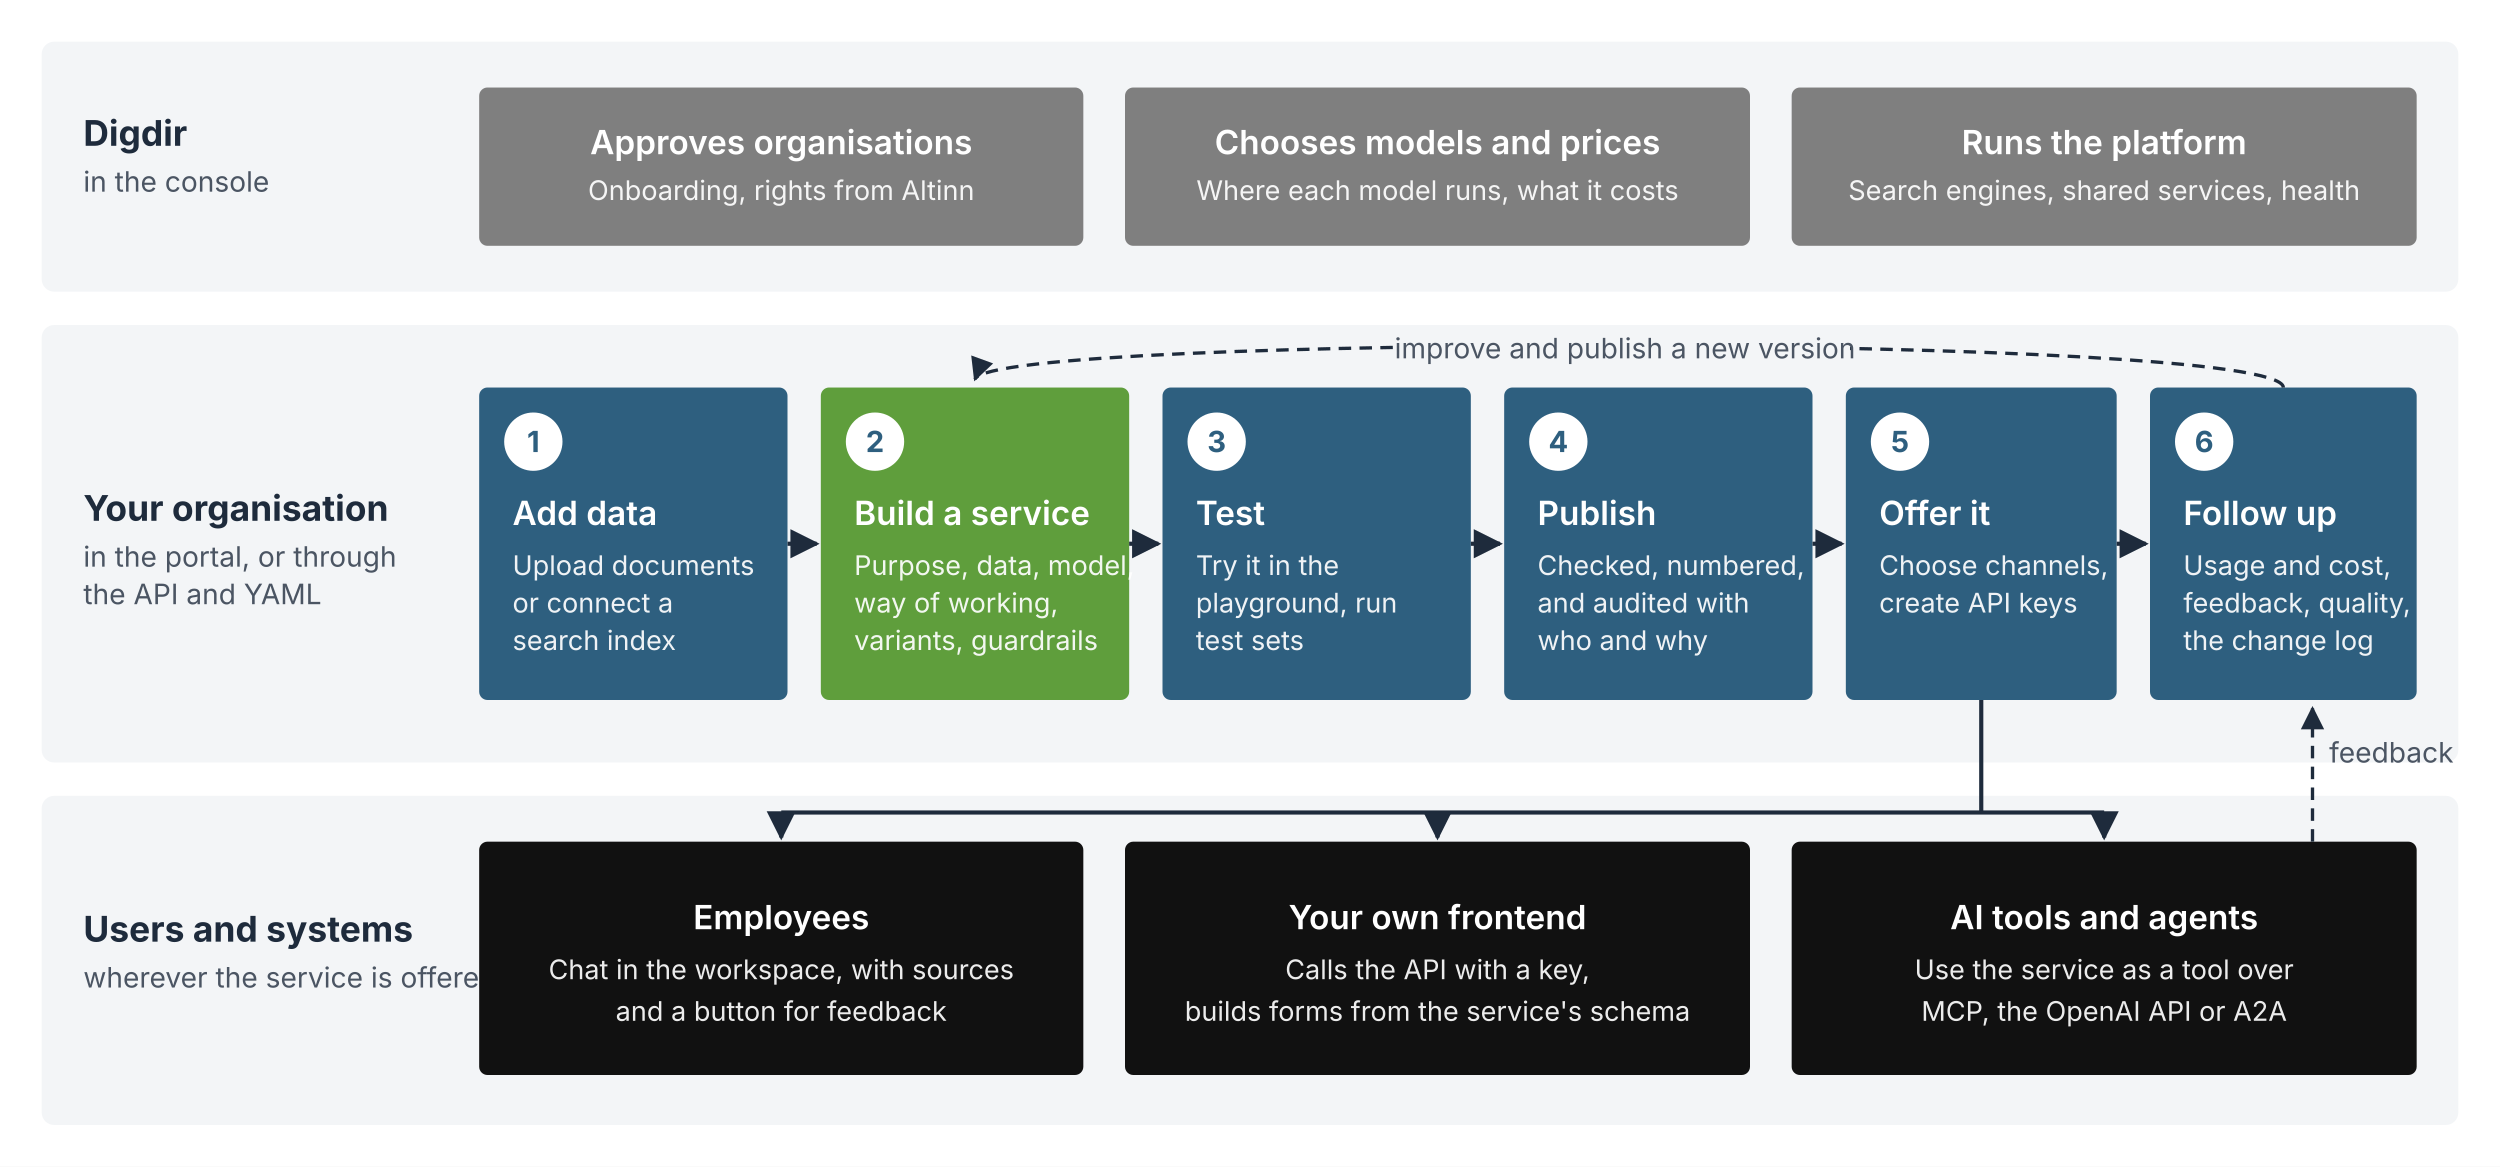
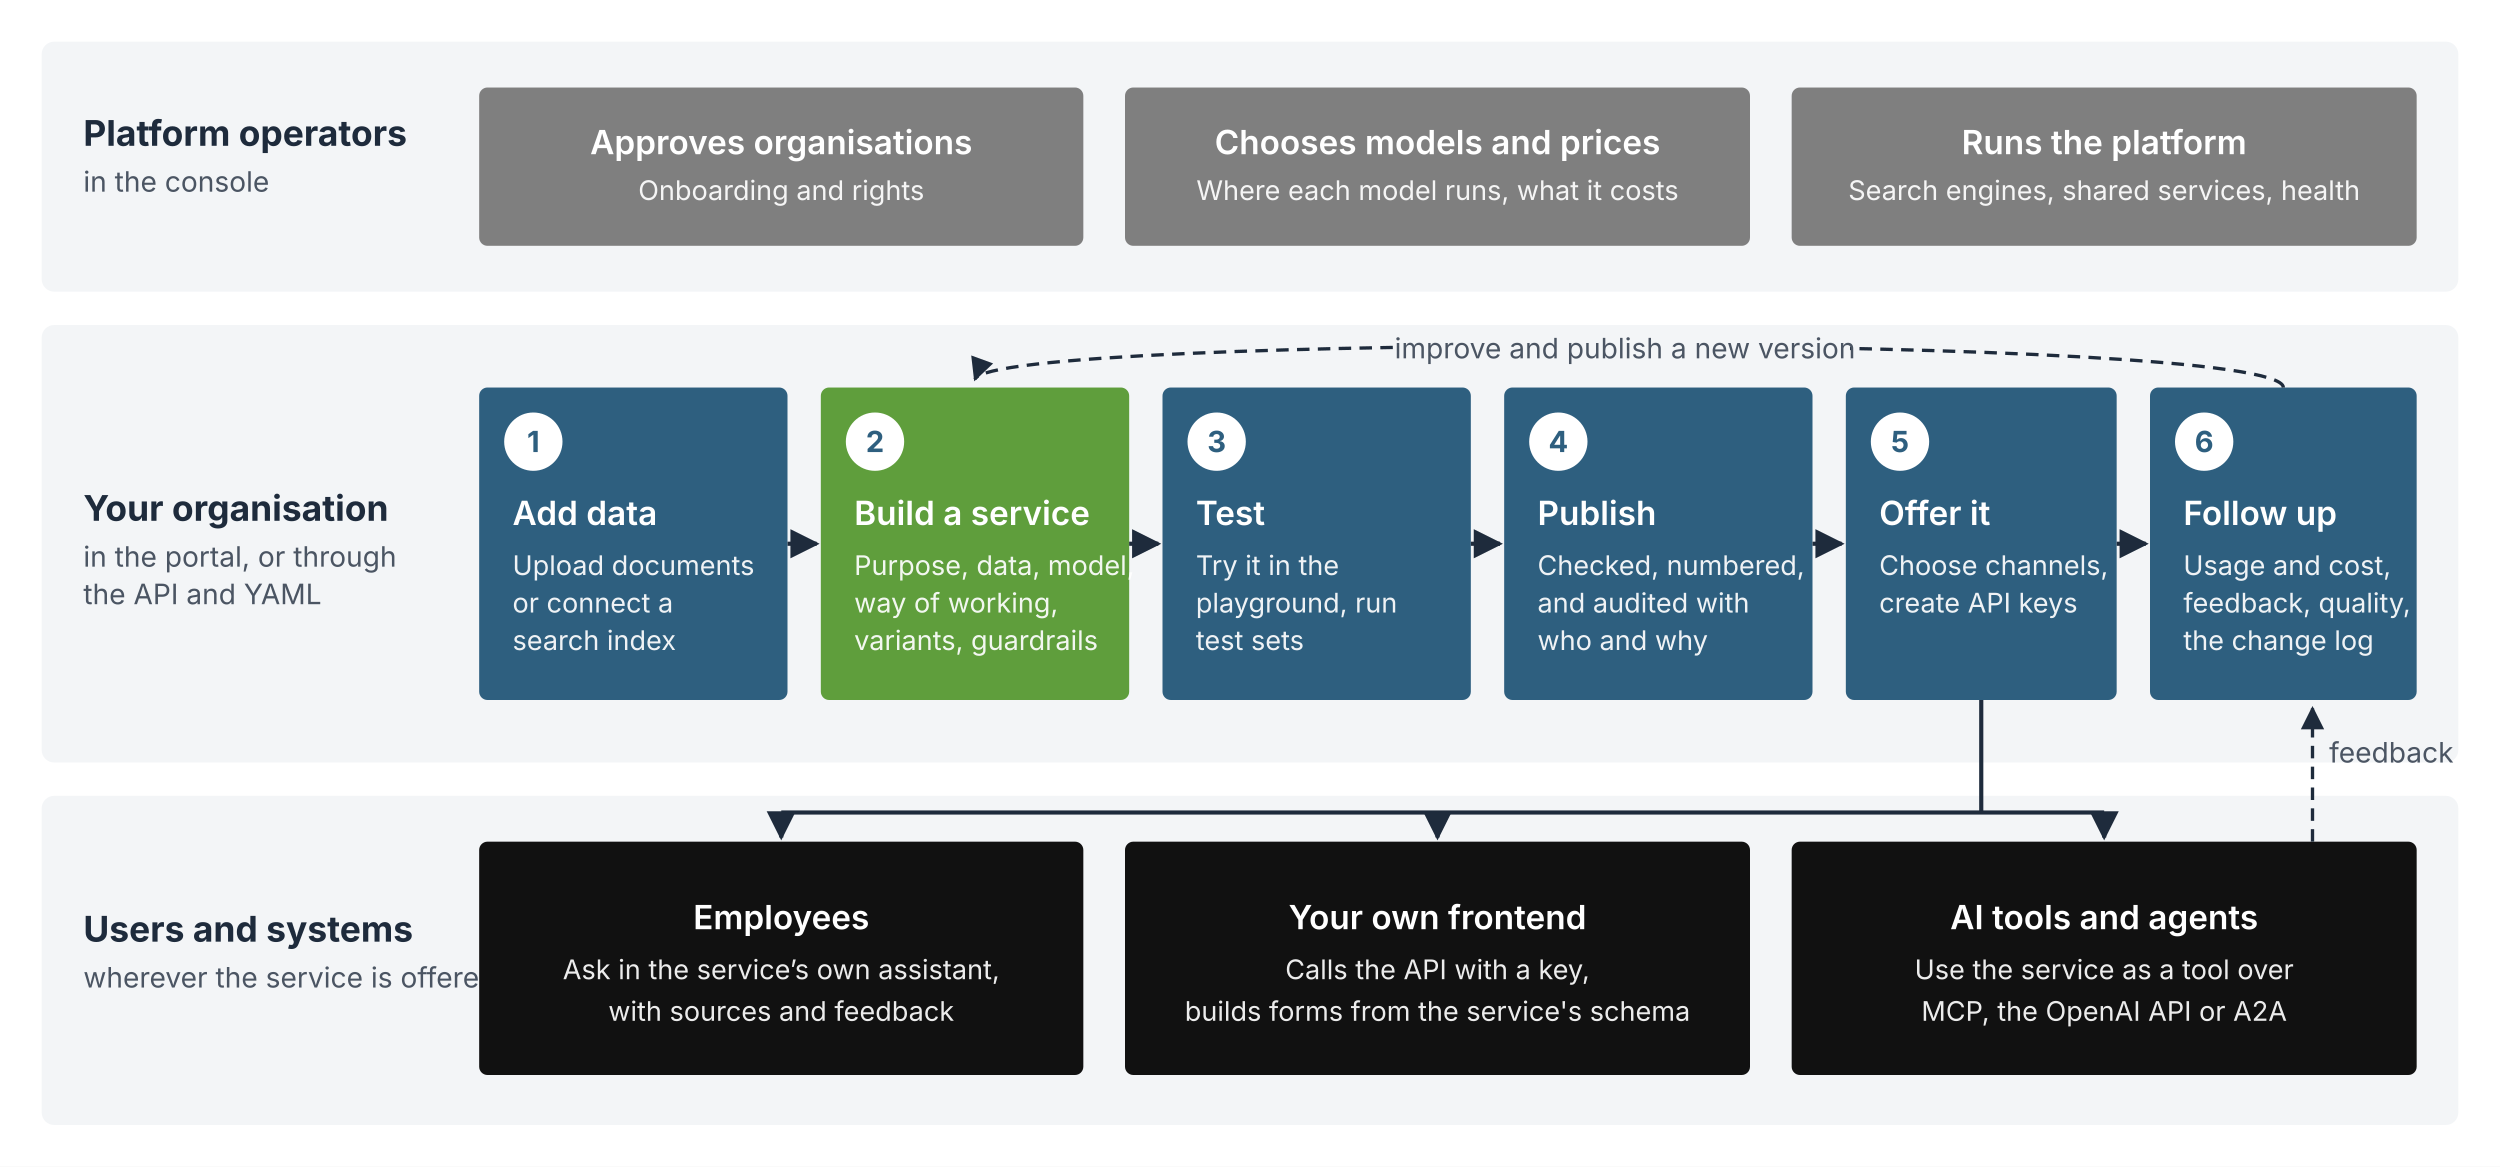
<svg xmlns="http://www.w3.org/2000/svg" viewBox="0 0 1200 560" width="1200" height="560" font-family="Inter, Segoe UI, Helvetica, Arial, sans-serif">
  <defs>
    <marker id="a" viewBox="0 0 10 10" refX="9" refY="5" markerWidth="7" markerHeight="7" orient="auto-start-reverse">
      <path d="M0 0 L10 5 L0 10 z" fill="#1e2b3c" />
    </marker>
  </defs>
  <style>
    .role { fill: #1e2b3c; font-weight: 700; font-size: 17px; }
    .where { fill: #4b5563; font-size: 13.5px; }
    .t { fill: #ffffff; font-weight: 600; font-size: 16px; }
    .s { fill: #ffffff; font-size: 13px; opacity: 0.92; }
    .n { fill: #2e5f7f; font-weight: 700; font-size: 14px; }
    .lane { fill: #f3f5f7; }
  </style>
  <rect width="1200" height="560" fill="#ffffff" />
  <rect class="lane" x="20" y="20" width="1160" height="120" rx="6" />
  <rect class="lane" x="20" y="156" width="1160" height="210" rx="6" />
  <rect class="lane" x="20" y="382" width="1160" height="158" rx="6" />
-   <text class="role" x="40" y="70">Digdir</text>
+   <text class="role" x="40" y="70">Platform operators</text>
  <text class="where" x="40" y="92">in the console</text>
  <text class="role" x="40" y="250">Your organisation</text>
  <text class="where" x="40" y="272">in the portal, or through</text>
  <text class="where" x="40" y="290">the API and YAML</text>
  <text class="role" x="40" y="452">Users and systems</text>
  <text class="where" x="40" y="474">wherever the service is offered</text>
  <rect x="230" y="42" width="290" height="76" rx="4" fill="#7f7f7f" />
  <text class="t" x="375" y="74" text-anchor="middle">Approves organisations</text>
-   <text class="s" x="375" y="96" text-anchor="middle">Onboarding, rights from Altinn</text>
+   <text class="s" x="375" y="96" text-anchor="middle">Onboarding and rights</text>
  <rect x="540" y="42" width="300" height="76" rx="4" fill="#7f7f7f" />
  <text class="t" x="690" y="74" text-anchor="middle">Chooses models and prices</text>
  <text class="s" x="690" y="96" text-anchor="middle">Where each model runs, what it costs</text>
  <rect x="860" y="42" width="300" height="76" rx="4" fill="#7f7f7f" />
  <text class="t" x="1010" y="74" text-anchor="middle">Runs the platform</text>
  <text class="s" x="1010" y="96" text-anchor="middle">Search engines, shared services, health</text>
  <g>
    <rect x="230" y="186" width="148" height="150" rx="4" fill="#2e5f7f" />
    <circle cx="256" cy="212" r="14" fill="#ffffff" />
    <text class="n" x="256" y="217" text-anchor="middle">1</text>
    <text class="t" x="246" y="252">Add data</text>
    <text class="s" x="246" y="276">Upload documents</text>
    <text class="s" x="246" y="294">or connect a</text>
    <text class="s" x="246" y="312">search index</text>
  </g>
  <g>
    <rect x="394" y="186" width="148" height="150" rx="4" fill="#5f9e3c" />
    <circle cx="420" cy="212" r="14" fill="#ffffff" />
    <text class="n" x="420" y="217" text-anchor="middle" fill="#5f9e3c">2</text>
    <text class="t" x="410" y="252">Build a service</text>
    <text class="s" x="410" y="276">Purpose, data, model,</text>
    <text class="s" x="410" y="294">way of working,</text>
    <text class="s" x="410" y="312">variants, guardrails</text>
  </g>
  <g>
    <rect x="558" y="186" width="148" height="150" rx="4" fill="#2e5f7f" />
    <circle cx="584" cy="212" r="14" fill="#ffffff" />
    <text class="n" x="584" y="217" text-anchor="middle">3</text>
    <text class="t" x="574" y="252">Test</text>
    <text class="s" x="574" y="276">Try it in the</text>
    <text class="s" x="574" y="294">playground, run</text>
    <text class="s" x="574" y="312">test sets</text>
  </g>
  <g>
    <rect x="722" y="186" width="148" height="150" rx="4" fill="#2e5f7f" />
    <circle cx="748" cy="212" r="14" fill="#ffffff" />
    <text class="n" x="748" y="217" text-anchor="middle">4</text>
    <text class="t" x="738" y="252">Publish</text>
    <text class="s" x="738" y="276">Checked, numbered,</text>
    <text class="s" x="738" y="294">and audited with</text>
    <text class="s" x="738" y="312">who and why</text>
  </g>
  <g>
    <rect x="886" y="186" width="130" height="150" rx="4" fill="#2e5f7f" />
    <circle cx="912" cy="212" r="14" fill="#ffffff" />
    <text class="n" x="912" y="217" text-anchor="middle">5</text>
    <text class="t" x="902" y="252">Offer it</text>
    <text class="s" x="902" y="276">Choose channels,</text>
    <text class="s" x="902" y="294">create API keys</text>
  </g>
  <g>
    <rect x="1032" y="186" width="128" height="150" rx="4" fill="#2e5f7f" />
    <circle cx="1058" cy="212" r="14" fill="#ffffff" />
    <text class="n" x="1058" y="217" text-anchor="middle">6</text>
    <text class="t" x="1048" y="252">Follow up</text>
    <text class="s" x="1048" y="276">Usage and cost,</text>
    <text class="s" x="1048" y="294">feedback, quality,</text>
    <text class="s" x="1048" y="312">the change log</text>
  </g>
  <path d="M378 261 H392" stroke="#1e2b3c" stroke-width="2" marker-end="url(#a)" />
  <path d="M542 261 H556" stroke="#1e2b3c" stroke-width="2" marker-end="url(#a)" />
  <path d="M706 261 H720" stroke="#1e2b3c" stroke-width="2" marker-end="url(#a)" />
  <path d="M870 261 H884" stroke="#1e2b3c" stroke-width="2" marker-end="url(#a)" />
  <path d="M1016 261 H1030" stroke="#1e2b3c" stroke-width="2" marker-end="url(#a)" />
  <path d="M1096 186 C1096 160 476 160 468 182" fill="none" stroke="#1e2b3c" stroke-width="1.6" stroke-dasharray="6 4" marker-end="url(#a)" />
  <rect x="672" y="158" width="216" height="18" fill="#f3f5f7" />
  <text class="where" x="780" y="172" text-anchor="middle">improve and publish a new version</text>
  <rect x="230" y="404" width="290" height="112" rx="4" fill="#111111" />
  <text class="t" x="375" y="446" text-anchor="middle">Employees</text>
-   <text class="s" x="375" y="470" text-anchor="middle">Chat in the workspace, with sources</text>
-   <text class="s" x="375" y="490" text-anchor="middle">and a button for feedback</text>
+   <text class="s" x="375" y="470" text-anchor="middle">Ask in the service’s own assistant,</text>
+   <text class="s" x="375" y="490" text-anchor="middle">with sources and feedback</text>
  <rect x="540" y="404" width="300" height="112" rx="4" fill="#111111" />
  <text class="t" x="690" y="446" text-anchor="middle">Your own frontend</text>
  <text class="s" x="690" y="470" text-anchor="middle">Calls the API with a key,</text>
  <text class="s" x="690" y="490" text-anchor="middle">builds forms from the service's schema</text>
  <rect x="860" y="404" width="300" height="112" rx="4" fill="#111111" />
  <text class="t" x="1010" y="446" text-anchor="middle">AI tools and agents</text>
  <text class="s" x="1010" y="470" text-anchor="middle">Use the service as a tool over</text>
  <text class="s" x="1010" y="490" text-anchor="middle">MCP, the OpenAI API or A2A</text>
  <path d="M951 336 V390" stroke="#1e2b3c" stroke-width="2" />
  <path d="M375 390 H1010" stroke="#1e2b3c" stroke-width="2" />
  <path d="M375 390 V402" stroke="#1e2b3c" stroke-width="2" marker-end="url(#a)" />
  <path d="M690 390 V402" stroke="#1e2b3c" stroke-width="2" marker-end="url(#a)" />
  <path d="M1010 390 V402" stroke="#1e2b3c" stroke-width="2" marker-end="url(#a)" />
  <path d="M1110 404 V340" stroke="#1e2b3c" stroke-width="1.6" stroke-dasharray="6 4" marker-end="url(#a)" />
  <text class="where" x="1118" y="366">feedback</text>
</svg>
